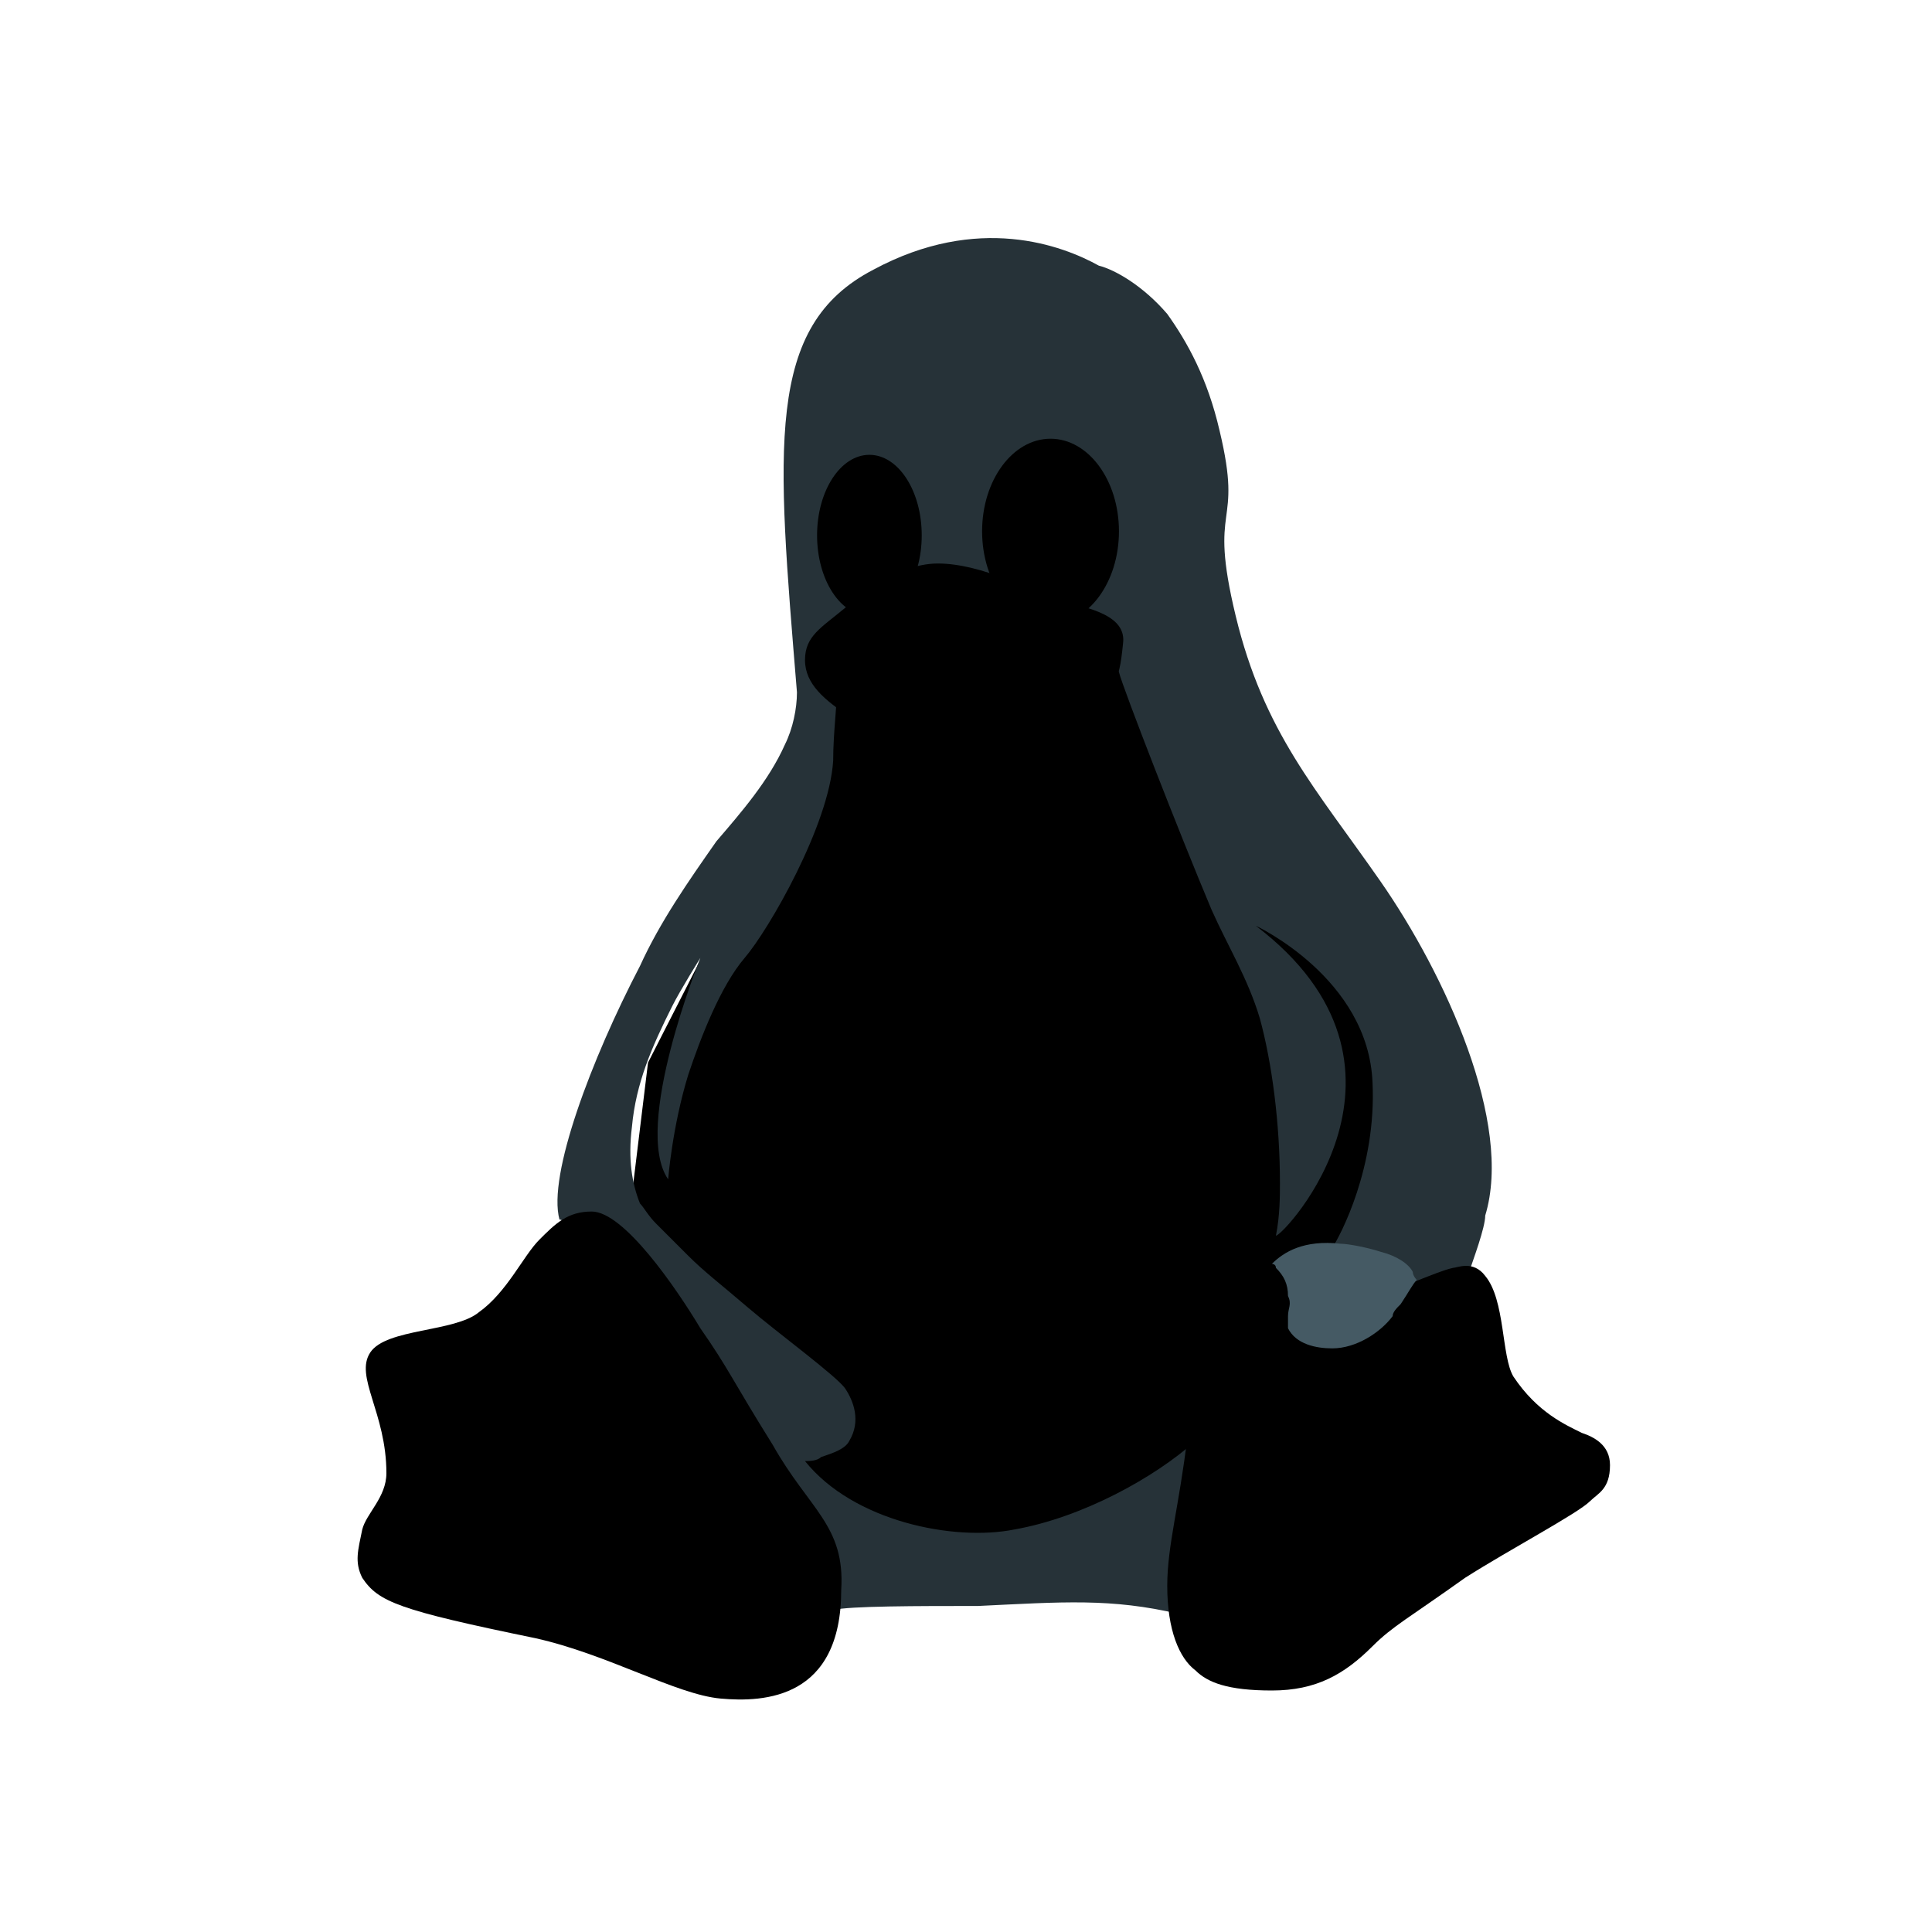
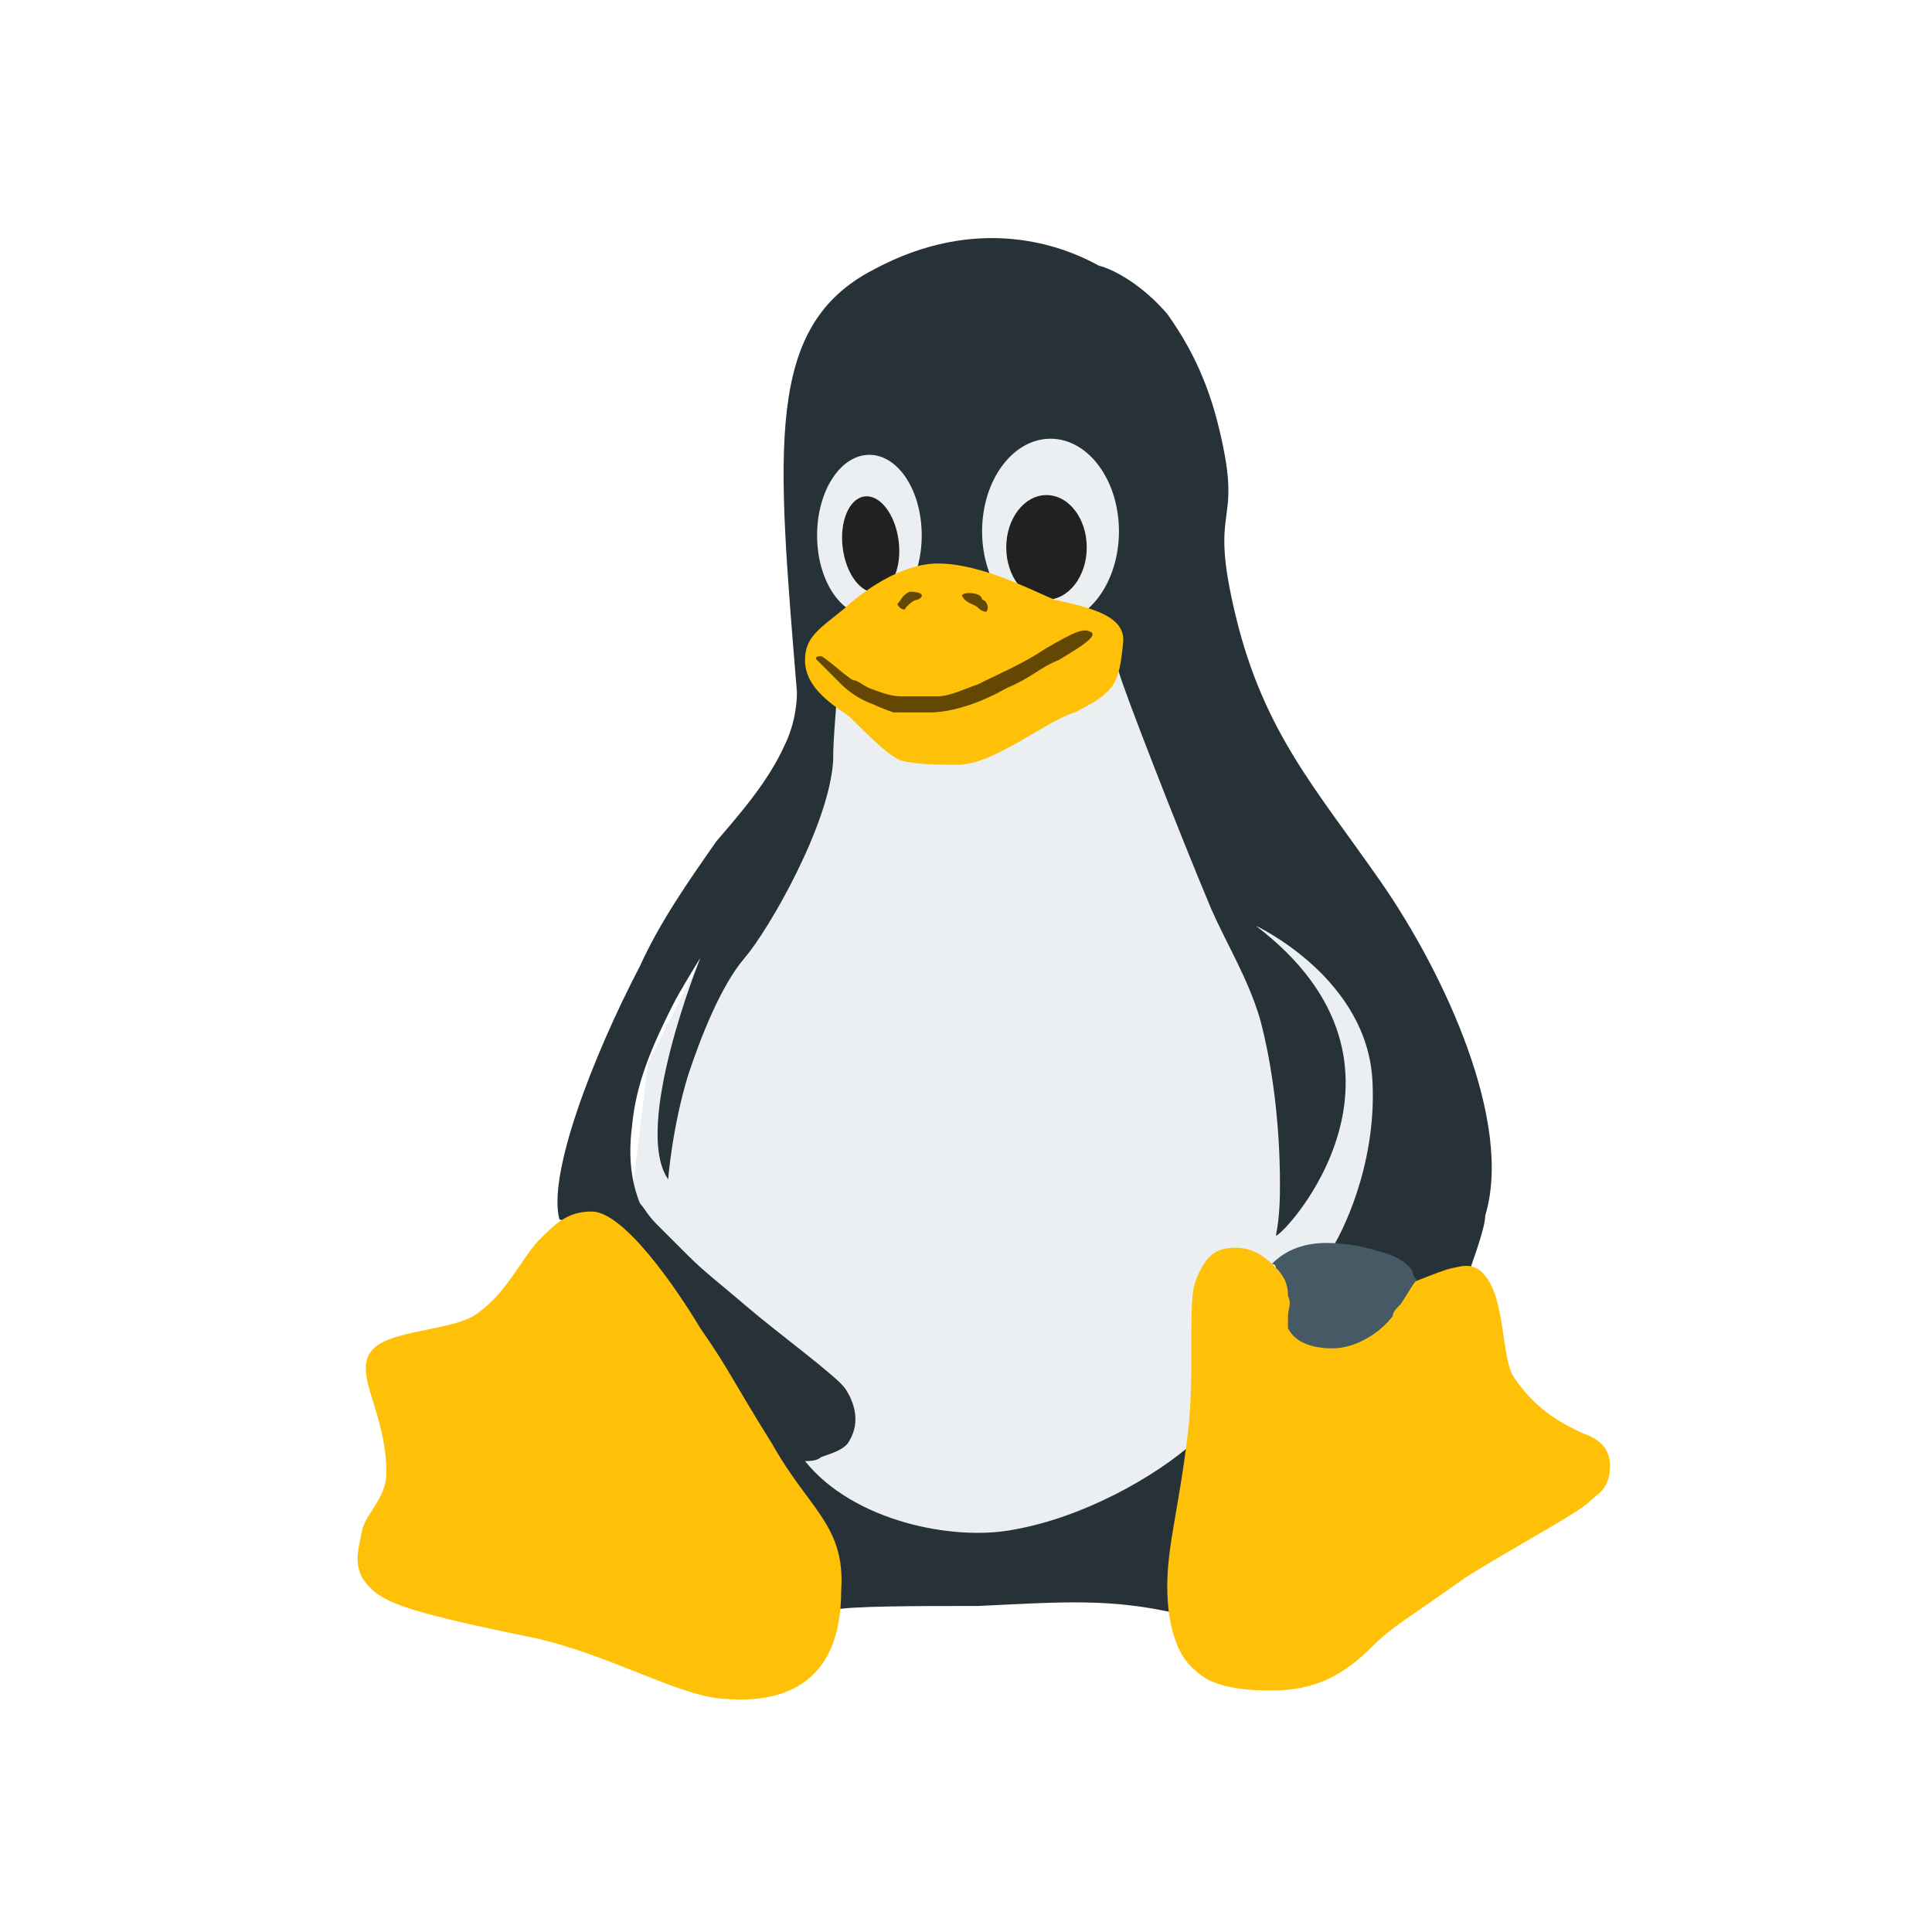
<svg xmlns="http://www.w3.org/2000/svg" viewBox="0 2 48 48">
-   <polygon points="20.1 18.2 20.2 20.5 18.6 23.5 16.1 28.4 15.6 32.5 17.4 38.3 21.5 40.6 27.7 40.6 33.5 36.2 36.1 29.3 30.1 22 28.4 17.9 " class="tux-icon-white" />
+   <polygon points="20.1 18.2 20.2 20.5 18.6 23.5 16.1 28.4 15.6 32.5 17.4 38.3 21.5 40.6 27.7 40.6 33.5 36.2 36.1 29.3 30.1 22 28.4 17.9 " fill="#eceff1" />
  <path d="M34.3 23.9c-1.6-2.3-2.9-3.7-3.6-6.6 -0.7-2.9 0.2-2.1-0.4-4.6 -0.3-1.3-0.8-2.2-1.3-2.9 -0.6-0.7-1.3-1.1-1.7-1.2 -0.9-0.5-3-1.3-5.6 0.1 -2.7 1.4-2.4 4.4-1.9 10.5 0 0.4-0.1 0.9-0.3 1.3 -0.4 0.9-1.1 1.7-1.7 2.4 -0.7 1-1.4 2-1.9 3.1 -1.2 2.3-2.3 5.2-2 6.3 0.5-0.1 6.8 9.5 6.8 9.7 0.4-0.1 2.1-0.1 3.6-0.1 2.1-0.1 3.3-0.2 5 0.2 0-0.3-0.1-0.6-0.1-0.9 0-0.6 0.1-1.1 0.2-1.8 0.1-0.5 0.2-1 0.3-1.6 -1 0.9-2.8 1.9-4.5 2.2 -1.5 0.3-4-0.2-5.2-1.7 0.1 0 0.3 0 0.4-0.1 0.3-0.1 0.6-0.2 0.7-0.4 0.3-0.5 0.1-1-0.1-1.3 -0.2-0.3-1.7-1.4-2.4-2 -0.7-0.6-1.1-0.9-1.5-1.3 0 0-0.6-0.6-0.8-0.8 -0.2-0.2-0.3-0.4-0.4-0.5 -0.2-0.5-0.3-1.1-0.2-1.9 0.1-1.1 0.5-2 1-3 0.2-0.4 0.7-1.2 0.7-1.2s-1.7 4.2-0.8 5.5c0 0 0.1-1.3 0.5-2.6 0.3-0.9 0.8-2.2 1.4-2.9s2.1-3.3 2.2-4.9c0-0.7 0.1-1.4 0.1-1.9 -0.4-0.4 6.6-1.4 7-0.3 0.1 0.4 1.5 4 2.3 5.9 0.4 0.9 0.9 1.7 1.2 2.7 0.3 1.1 0.5 2.6 0.5 4.1 0 0.3 0 0.8-0.1 1.3 0.2 0 4.1-4.2-0.5-7.7 0 0 2.8 1.3 2.9 3.9 0.1 2.1-0.8 3.8-1 4.1 0.1 0 2.1 0.9 2.2 0.9 0.4 0 1.2-0.3 1.2-0.3 0.1-0.3 0.4-1.1 0.4-1.4C37.6 29.9 35.9 26.2 34.3 23.9z" fill="#263238" />
-   <ellipse cx="21.6" cy="15.3" rx="1.3" ry="2" class="tux-icon-white" />
-   <ellipse cx="26.1" cy="15.2" rx="1.7" ry="2.3" class="tux-icon-white" />
-   <ellipse transform="matrix(-0.1254 -0.9921 0.9921 -0.1254 8.9754 38.9969)" cx="21.7" cy="15.5" rx="1.2" ry="0.7" class="tux-icon-gray" />
-   <ellipse cx="26" cy="15.6" rx="1" ry="1.3" class="tux-icon-gray" />
-   <path d="M39.3 37.6c-0.4-0.2-1.1-0.5-1.7-1.4 -0.3-0.5-0.2-1.9-0.7-2.5 -0.3-0.4-0.7-0.2-0.8-0.2 -0.9 0.2-3 1.6-4.4 0 -0.2-0.2-0.5-0.5-1-0.5 -0.5 0-0.7 0.2-0.9 0.6s-0.2 0.7-0.2 1.7c0 0.8 0 1.7-0.1 2.4 -0.2 1.7-0.5 2.7-0.5 3.7 0 1.1 0.3 1.8 0.7 2.1 0.3 0.3 0.8 0.5 1.9 0.5 1.1 0 1.8-0.4 2.5-1.1 0.5-0.5 0.9-0.7 2.3-1.7 1.1-0.7 2.8-1.6 3.1-1.9 0.2-0.2 0.5-0.3 0.5-0.9C40 37.9 39.6 37.7 39.3 37.6z" class="tux-icon-yellow" />
-   <path d="M19.2 37.9c-1-1.6-1.1-1.9-1.8-2.9 -0.6-1-1.9-2.9-2.7-2.9 -0.6 0-0.9 0.3-1.3 0.7 -0.4 0.4-0.8 1.3-1.5 1.8 -0.6 0.5-2.3 0.4-2.7 1 -0.4 0.6 0.4 1.5 0.4 3 0 0.6-0.5 1-0.6 1.4 -0.1 0.5-0.2 0.8 0 1.2 0.4 0.6 0.9 0.8 4.3 1.5 1.8 0.4 3.5 1.4 4.6 1.5 1.1 0.1 3 0 3-2.7C21 39.9 20.1 39.5 19.2 37.9z" class="tux-icon-yellow" />
-   <path d="M21.1 19.8C20.5 19.4 20 19 20 18.4c0-0.6 0.4-0.8 1-1.3 0.1-0.1 1.2-1.1 2.3-1.1s2.4 0.7 2.9 0.9c0.9 0.2 1.8 0.4 1.7 1.1 -0.1 1-0.2 1.2-1.2 1.7 -0.7 0.2-2 1.3-2.9 1.3 -0.4 0-1 0-1.4-0.1C22.1 20.8 21.6 20.3 21.1 19.8z" class="tux-icon-yellow" />
-   <path d="M20.9 19c0.2 0.2 0.5 0.4 0.8 0.5 0.2 0.1 0.5 0.2 0.5 0.2 0.4 0 0.7 0 0.9 0 0.5 0 1.2-0.2 1.9-0.6 0.7-0.3 0.8-0.5 1.3-0.7 0.5-0.3 1-0.6 0.8-0.7 -0.2-0.1-0.4 0-1.1 0.4 -0.6 0.4-1.1 0.6-1.7 0.9 -0.3 0.1-0.7 0.3-1 0.3 -0.3 0-0.6 0-0.9 0 -0.3 0-0.5-0.1-0.8-0.2 -0.2-0.1-0.3-0.2-0.4-0.2 -0.2-0.1-0.6-0.5-0.8-0.6 0 0-0.2 0-0.1 0.1C20.6 18.7 20.7 18.8 20.9 19z" class="tux-icon-brown" />
-   <path d="M23.9 16.8c0.1 0.2 0.3 0.2 0.4 0.3 0.1 0.1 0.2 0.1 0.2 0.1 0.1-0.1 0-0.3-0.1-0.3C24.4 16.7 23.9 16.7 23.9 16.8z" class="tux-icon-brown" />
-   <path d="M22.3 17c0 0.1 0.2 0.2 0.2 0.1 0.1-0.1 0.2-0.2 0.3-0.2 0.2-0.1 0.1-0.2-0.2-0.2C22.4 16.8 22.4 16.9 22.3 17z" class="tux-icon-brown" />
+   <ellipse cx="21.6" cy="15.3" rx="1.3" ry="2" fill="#eceff1" />
+   <ellipse cx="26.1" cy="15.2" rx="1.7" ry="2.3" fill="#eceff1" />
+   <ellipse transform="matrix(-0.1254 -0.9921 0.9921 -0.1254 8.9754 38.9969)" cx="21.7" cy="15.5" rx="1.2" ry="0.7" fill="#212121" />
+   <ellipse cx="26" cy="15.6" rx="1" ry="1.3" fill="#212121" />
+   <path d="M39.3 37.6c-0.4-0.2-1.1-0.5-1.7-1.4 -0.3-0.5-0.2-1.9-0.7-2.5 -0.3-0.4-0.7-0.2-0.8-0.2 -0.9 0.2-3 1.6-4.4 0 -0.2-0.2-0.5-0.5-1-0.5 -0.5 0-0.7 0.2-0.9 0.6s-0.2 0.7-0.2 1.7c0 0.8 0 1.7-0.1 2.4 -0.2 1.7-0.5 2.7-0.5 3.7 0 1.1 0.3 1.8 0.7 2.1 0.3 0.3 0.8 0.5 1.9 0.5 1.1 0 1.8-0.4 2.5-1.1 0.5-0.5 0.9-0.7 2.3-1.7 1.1-0.7 2.8-1.6 3.1-1.9 0.2-0.2 0.5-0.3 0.5-0.9C40 37.9 39.6 37.7 39.3 37.6z" fill="#ffc107" />
+   <path d="M19.2 37.9c-1-1.6-1.1-1.9-1.8-2.9 -0.6-1-1.9-2.9-2.7-2.9 -0.6 0-0.9 0.3-1.3 0.7 -0.4 0.4-0.8 1.3-1.5 1.8 -0.6 0.5-2.3 0.4-2.7 1 -0.4 0.6 0.4 1.5 0.4 3 0 0.6-0.5 1-0.6 1.4 -0.1 0.5-0.2 0.8 0 1.2 0.4 0.6 0.9 0.8 4.3 1.5 1.8 0.4 3.5 1.4 4.6 1.5 1.1 0.1 3 0 3-2.7C21 39.9 20.1 39.5 19.2 37.9z" fill="#ffc107" />
+   <path d="M21.1 19.8C20.5 19.4 20 19 20 18.4c0-0.6 0.4-0.8 1-1.3 0.1-0.1 1.2-1.1 2.3-1.1s2.4 0.7 2.9 0.9c0.9 0.2 1.8 0.4 1.7 1.1 -0.1 1-0.2 1.2-1.2 1.7 -0.7 0.2-2 1.3-2.9 1.3 -0.4 0-1 0-1.4-0.1C22.1 20.8 21.6 20.3 21.1 19.8z" fill="#ffc107" />
+   <path d="M20.9 19c0.2 0.2 0.5 0.4 0.8 0.5 0.2 0.1 0.5 0.2 0.5 0.2 0.4 0 0.7 0 0.9 0 0.5 0 1.2-0.2 1.9-0.6 0.7-0.3 0.8-0.5 1.3-0.7 0.5-0.3 1-0.6 0.8-0.7 -0.2-0.1-0.4 0-1.1 0.4 -0.6 0.4-1.1 0.6-1.7 0.9 -0.3 0.1-0.7 0.3-1 0.3 -0.3 0-0.6 0-0.9 0 -0.3 0-0.5-0.1-0.8-0.2 -0.2-0.1-0.3-0.2-0.4-0.2 -0.2-0.1-0.6-0.5-0.8-0.6 0 0-0.2 0-0.1 0.1C20.6 18.7 20.7 18.8 20.9 19z" fill="#634703" />
+   <path d="M23.9 16.8c0.1 0.2 0.3 0.2 0.4 0.3 0.1 0.1 0.2 0.1 0.2 0.1 0.1-0.1 0-0.3-0.1-0.3C24.4 16.7 23.9 16.7 23.9 16.8z" fill="#634703" />
+   <path d="M22.3 17c0 0.1 0.2 0.2 0.2 0.1 0.1-0.1 0.2-0.2 0.3-0.2 0.2-0.1 0.1-0.2-0.2-0.2C22.4 16.8 22.4 16.9 22.3 17z" fill="#634703" />
  <path d="M32 34.7c0 0.1 0 0.2 0 0.3 0.2 0.4 0.7 0.5 1.1 0.5 0.6 0 1.2-0.4 1.5-0.8 0-0.1 0.1-0.2 0.2-0.3 0.2-0.3 0.3-0.5 0.4-0.6 0 0-0.1-0.1-0.1-0.2 -0.1-0.2-0.4-0.4-0.8-0.5 -0.3-0.1-0.8-0.2-1-0.2 -0.9-0.1-1.4 0.2-1.7 0.5 0 0 0.1 0 0.1 0.1 0.2 0.2 0.3 0.4 0.3 0.7C32.1 34.4 32 34.5 32 34.7z" fill="#455A64" />
</svg>
